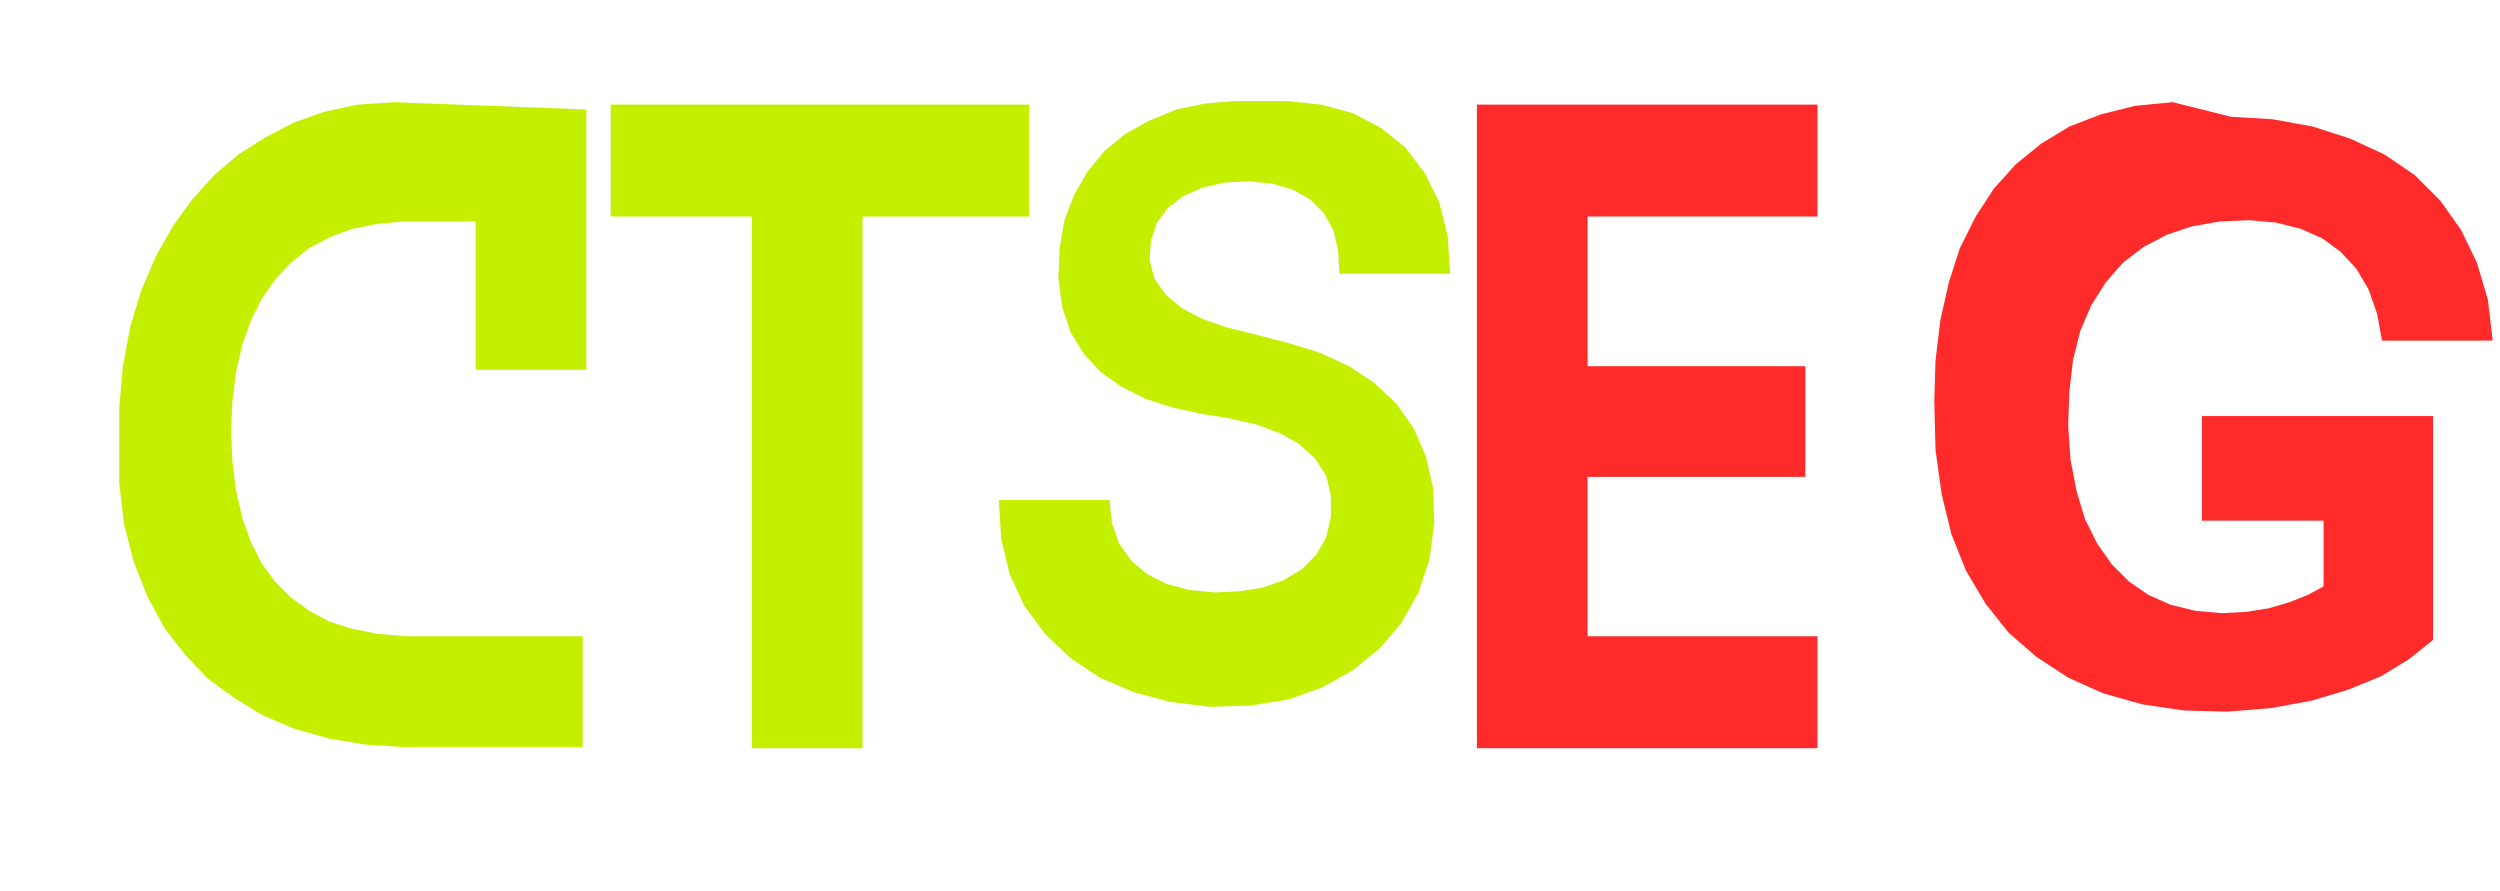
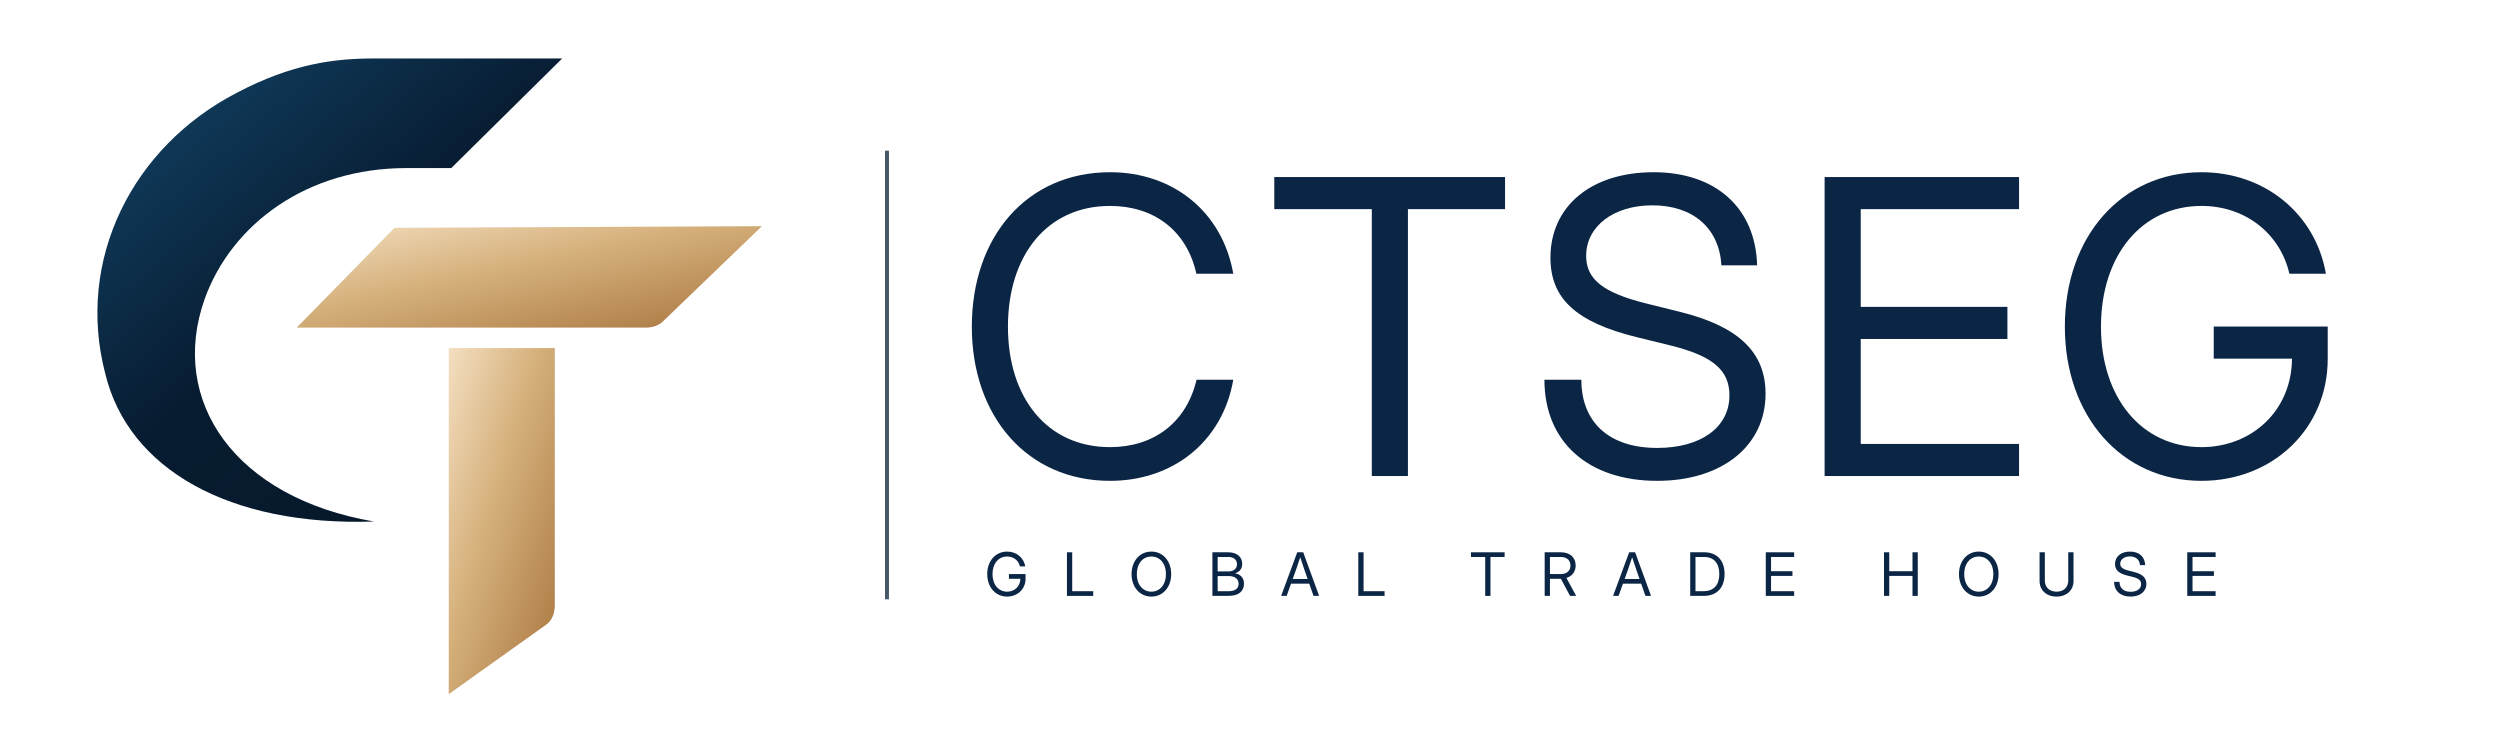
- <svg xmlns="http://www.w3.org/2000/svg" viewBox="0 0 2055 732" role="img" aria-labelledby="title">
-   <path fill="#c4f000" fill-rule="evenodd" d="M324,84 294,86 266,92 241,101 218,113 196,127 176,144 158,164 142,186 128,211 116,239 107,269 101,301 98,335 98,397 102,431 110,462 121,490 135,516 152,538 171,558 193,574 216,588 242,599 270,607 300,612 331,614 479,614 479,523 333,523 310,521 290,517 271,511 254,502 239,491 226,478 215,463 206,445 199,425 194,403 191,379 190,354 191,330 194,306 199,284 206,264 215,246 226,230 239,216 254,204 271,195 290,188 310,184 333,182 391,182 391,304 482,304 482,90 324,84ZM502,86 502,178 618,178 618,615 709,615 709,178 846,178 846,86 502,86ZM1016,83 991,85 967,90 945,99 925,110 908,124 894,141 883,160 875,181 871,204 870,228 873,252 880,273 891,291 905,306 922,318 942,328 964,335 987,340 1011,344 1033,349 1052,356 1068,365 1081,377 1090,391 1094,407 1094,425 1090,442 1082,456 1070,468 1055,477 1038,483 1019,486 999,487 978,485 959,480 943,472 930,461 920,447 914,430 912,411 821,411 823,443 830,472 842,498 859,521 880,541 904,557 932,569 962,577 995,581 1028,580 1059,575 1087,565 1112,551 1134,533 1152,512 1166,487 1175,460 1179,430 1178,401 1172,375 1162,352 1148,332 1130,315 1109,301 1085,290 1059,282 1032,275 1008,269 988,262 971,253 958,242 949,229 945,214 946,198 951,183 960,171 973,161 989,154 1007,150 1027,149 1046,151 1063,156 1077,164 1088,175 1096,189 1100,206 1101,225 1192,225 1190,194 1183,166 1171,142 1155,121 1135,105 1112,93 1086,86 1058,83 1016,83Z" />
-   <path fill="#ff2b2b" fill-rule="evenodd" d="M1214,86 1214,615 1494,615 1494,523 1305,523 1305,392 1484,392 1484,301 1305,301 1305,178 1494,178 1494,86 1214,86ZM1786,84 1755,87 1727,94 1701,104 1678,118 1657,135 1639,155 1624,178 1611,204 1602,232 1595,263 1591,296 1590,330 1591,370 1596,406 1604,439 1616,469 1632,496 1651,520 1674,540 1700,557 1729,570 1761,579 1795,584 1831,585 1867,582 1900,576 1930,567 1957,556 1980,542 2000,526 2000,342 1810,342 1810,428 1910,428 1910,482 1897,489 1882,495 1865,500 1846,503 1826,504 1804,502 1784,497 1766,489 1750,478 1736,464 1724,447 1714,427 1707,404 1702,378 1700,350 1701,322 1704,296 1710,272 1719,251 1731,232 1745,216 1762,203 1781,193 1802,186 1825,182 1849,181 1871,183 1891,188 1909,196 1924,207 1937,221 1947,238 1954,258 1958,280 2049,280 2045,246 2036,216 2023,189 2006,165 1985,144 1960,127 1932,114 1901,104 1868,98 1834,96 1786,84Z" />
+ <svg xmlns="http://www.w3.org/2000/svg" viewBox="0 0 1460 440" role="img" aria-label="CTSEG Global Trade House">
+   <defs>
+     <linearGradient id="navyGradient" x1="0" y1="0" x2="0.85" y2="1">
+       <stop offset="0%" stop-color="#13466A" />
+       <stop offset="52%" stop-color="#071C31" />
+       <stop offset="100%" stop-color="#061729" />
+     </linearGradient>
+     <linearGradient id="goldGradient" x1="0" y1="0" x2="1" y2="1">
+       <stop offset="0%" stop-color="#F4DFC1" />
+       <stop offset="43%" stop-color="#D5B07B" />
+       <stop offset="100%" stop-color="#A9753E" />
+     </linearGradient>
+   </defs>
+   <g transform="translate(0,5) scale(0.48,0.4777778)">
+     <path d="M684 61 L549 195 L494 195 C374 195 282 263 249 355 C205 480 286 598 455 627 C279 633 156 563 128 446 C92 307 161 169 288 103 C356 67 408 61 455 61 Z" fill="url(#navyGradient)" />
+     <path d="M480 268 L927 266 L808 381 Q800 390 785 390 L361 390 Z" fill="url(#goldGradient)" />
+     <path d="M546 415 L675 415 L675 729 Q675 744 666 752 L546 838 Z" fill="url(#goldGradient)" />
+   </g>
+   <path d="M 518 88 V 350" stroke="#314555" stroke-width="2.3" opacity=".9" />
+   <path d="M779 -24C1091 -24 1339 170 1393 480H1210C1159 264 994 144 779 144C465 144 270 390 270 744C270 1100 465 1346 779 1346C996 1346 1161 1225 1209 1008H1393C1338 1319 1091 1514 779 1514C366 1514 90 1195 90 744C90 296 367 -24 779 -24Z" transform="translate(557.000,278.000) scale(0.1171875,-0.1171875)" fill="#0B2545" />
+   <path d="M50 1330H536V0H716V1330H1200V1490H50Z" transform="translate(738.320,278.000) scale(0.1171875,-0.1171875)" fill="#0B2545" />
+   <path d="M640 -24C964 -24 1180 151 1180 410C1180 618 1044 746 754 818L585 860C369 914 286 981 286 1097C286 1245 423 1349 616 1349C818 1349 949 1236 960 1050H1138C1130 1336 932 1514 622 1514C311 1514 108 1345 108 1088C108 885 234 767 538 692L705 651C920 598 1000 526 1000 402C1000 242 857 140 640 140C401 140 262 267 262 480H78C78 170 296 -24 640 -24Z" transform="translate(892.805,278.000) scale(0.1171875,-0.1171875)" fill="#0B2545" />
+   <path d="M148 0H1117V160H328V683H1059V843H328V1330H1117V1490H148Z" transform="translate(1048.227,278.000) scale(0.1171875,-0.1171875)" fill="#0B2545" />
+   <path d="M771 -24C1126 -24 1400 236 1400 584V745H832V585H1222C1220 323 1019 144 771 144C473 144 270 390 270 744C270 1100 473 1346 771 1346C990 1346 1163 1208 1209 1008H1391C1339 1306 1087 1514 771 1514C374 1514 90 1195 90 744C90 296 375 -24 771 -24Z" transform="translate(1195.328,278.000) scale(0.1171875,-0.1171875)" fill="#0B2545" />
+   <path d="M771 -24C1126 -24 1400 236 1400 584V745H832V585H1222C1220 323 1019 144 771 144C473 144 270 390 270 744C270 1100 473 1346 771 1346C990 1346 1163 1208 1209 1008H1391C1339 1306 1087 1514 771 1514C374 1514 90 1195 90 744C90 296 375 -24 771 -24Z" transform="translate(575.000,348.000) scale(0.01708984,-0.01708984)" fill="#0B2545" />
+   <path d="M148 0H1046V160H328V1490H148Z" transform="translate(620.566,348.000) scale(0.01708984,-0.01708984)" fill="#0B2545" />
+   <path d="M767 -24C1162 -24 1444 297 1444 744C1444 1193 1162 1514 767 1514C372 1514 90 1193 90 744C90 297 372 -24 767 -24ZM767 144C496 144 270 358 270 744C270 1132 496 1346 767 1346C1037 1346 1264 1132 1264 744C1264 358 1037 144 767 144Z" transform="translate(659.297,348.000) scale(0.01708984,-0.01708984)" fill="#0B2545" />
+   <path d="M148 0H694C1052 0 1227 163 1227 418C1227 631 1093 742 924 770V772C1076 823 1166 923 1166 1094C1166 1337 985 1490 686 1490H148ZM328 160V678H704C922 678 1044 576 1044 411C1044 246 919 160 694 160ZM328 836V1330H693C878 1330 988 1235 988 1083C988 931 878 836 693 836Z" transform="translate(705.513,348.000) scale(0.01708984,-0.01708984)" fill="#0B2545" />
+   <path d="M20 0H208L358 418H980L1126 0H1318L774 1490H570ZM415 578 530 898C568 1003 608 1123 672 1321C736 1123 776 1003 813 898L925 578Z" transform="translate(747.849,348.000) scale(0.01708984,-0.01708984)" fill="#0B2545" />
+   <path d="M148 0H1046V160H328V1490H148Z" transform="translate(790.715,348.000) scale(0.01708984,-0.01708984)" fill="#0B2545" />
+   <path d="M50 1330H536V0H716V1330H1200V1490H50Z" transform="translate(858.196,348.000) scale(0.01708984,-0.01708984)" fill="#0B2545" />
+   <path d="M148 0H328V585H687C692 585 696 585 701 585L1015 0H1225L890 614C1085 674 1207 825 1207 1038C1207 1316 1012 1490 701 1490H148ZM328 745V1330H695C902 1330 1029 1219 1029 1038C1029 857 903 745 697 745Z" transform="translate(899.558,348.000) scale(0.01708984,-0.01708984)" fill="#0B2545" />
+   <path d="M20 0H208L358 418H980L1126 0H1318L774 1490H570ZM415 578 530 898C568 1003 608 1123 672 1321C736 1123 776 1003 813 898L925 578Z" transform="translate(941.689,348.000) scale(0.01708984,-0.01708984)" fill="#0B2545" />
+   <path d="M608 0C1062 0 1322 282 1322 748C1322 1210 1062 1490 628 1490H148V0ZM328 160V1330H616C966 1330 1142 1108 1142 748C1142 384 966 160 596 160Z" transform="translate(984.556,348.000) scale(0.01708984,-0.01708984)" fill="#0B2545" />
+   <path d="M148 0H1117V160H328V683H1059V843H328V1330H1117V1490H148Z" transform="translate(1028.687,348.000) scale(0.01708984,-0.01708984)" fill="#0B2545" />
+   <path d="M148 0H328V683H1122V0H1302V1490H1122V843H328V1490H148Z" transform="translate(1097.722,348.000) scale(0.01708984,-0.01708984)" fill="#0B2545" />
+   <path d="M767 -24C1162 -24 1444 297 1444 744C1444 1193 1162 1514 767 1514C372 1514 90 1193 90 744C90 297 372 -24 767 -24ZM767 144C496 144 270 358 270 744C270 1132 496 1346 767 1346C1037 1346 1264 1132 1264 744C1264 358 1037 144 767 144Z" transform="translate(1142.502,348.000) scale(0.01708984,-0.01708984)" fill="#0B2545" />
+   <path d="M720 -24C1071 -24 1300 200 1300 506V1490H1120V520C1120 302 969 144 720 144C471 144 320 302 320 520V1490H140V506C140 200 369 -24 720 -24Z" transform="translate(1188.718,348.000) scale(0.01708984,-0.01708984)" fill="#0B2545" />
+   <path d="M640 -24C964 -24 1180 151 1180 410C1180 618 1044 746 754 818L585 860C369 914 286 981 286 1097C286 1245 423 1349 616 1349C818 1349 949 1236 960 1050H1138C1130 1336 932 1514 622 1514C311 1514 108 1345 108 1088C108 885 234 767 538 692L705 651C920 598 1000 526 1000 402C1000 242 857 140 640 140C401 140 262 267 262 480H78C78 170 296 -24 640 -24Z" transform="translate(1233.328,348.000) scale(0.01708984,-0.01708984)" fill="#0B2545" />
+   <path d="M148 0H1117V160H328V683H1059V843H328V1330H1117V1490H148Z" transform="translate(1274.827,348.000) scale(0.01708984,-0.01708984)" fill="#0B2545" />
</svg>
